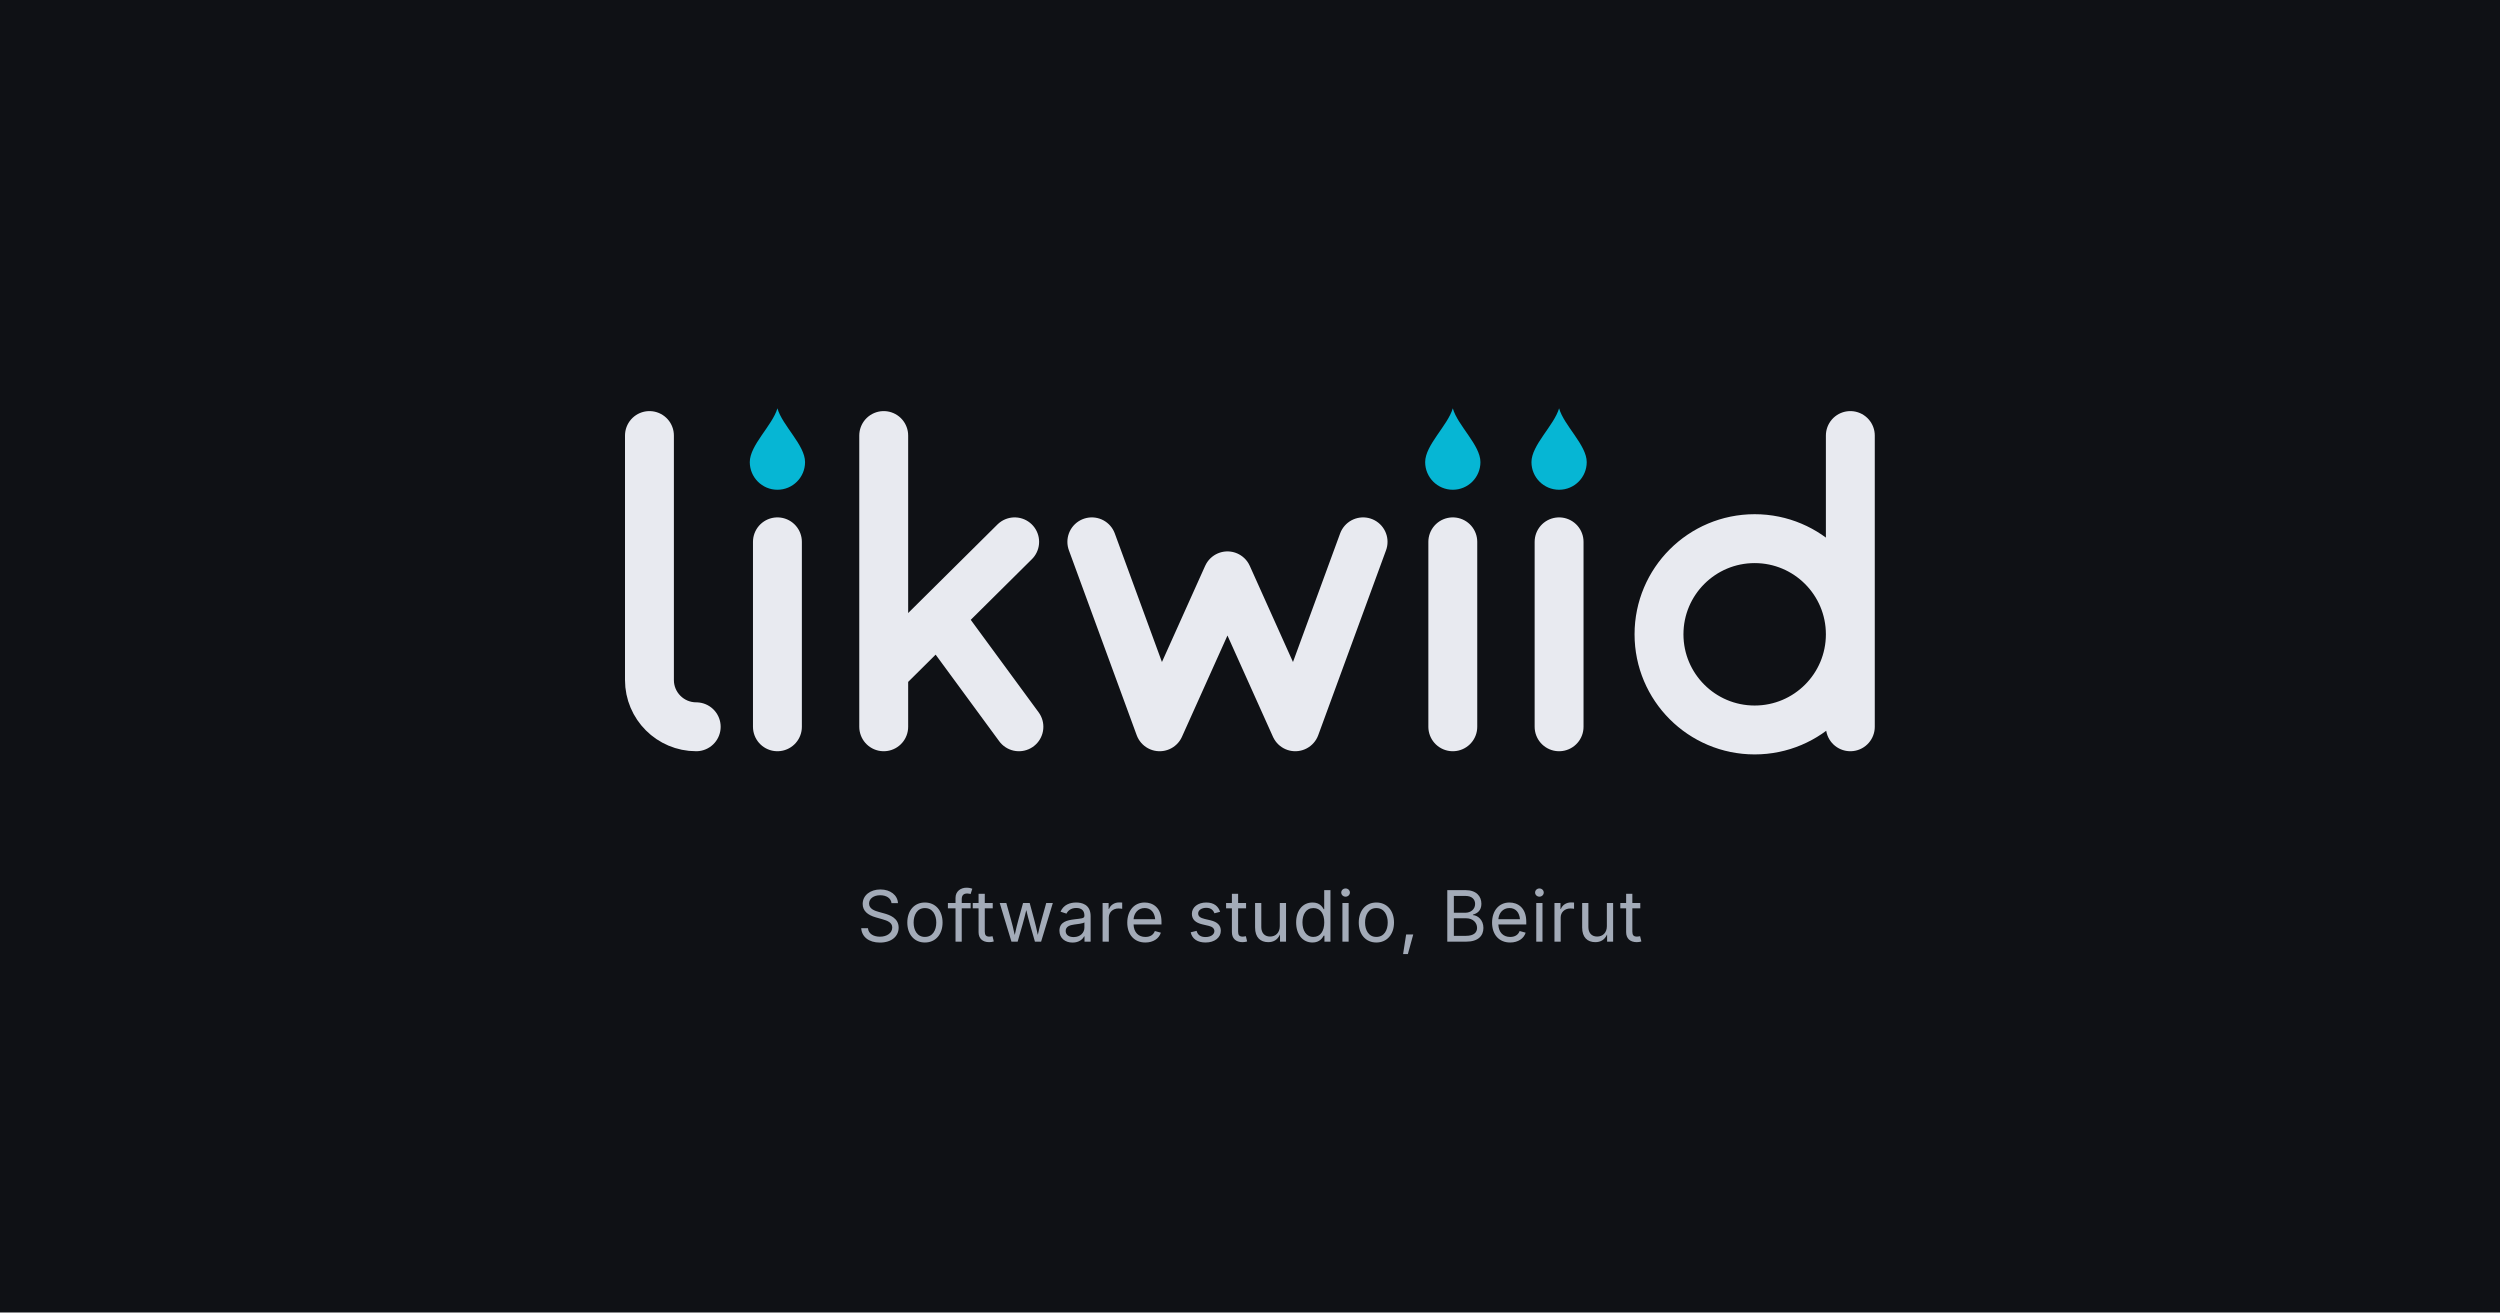
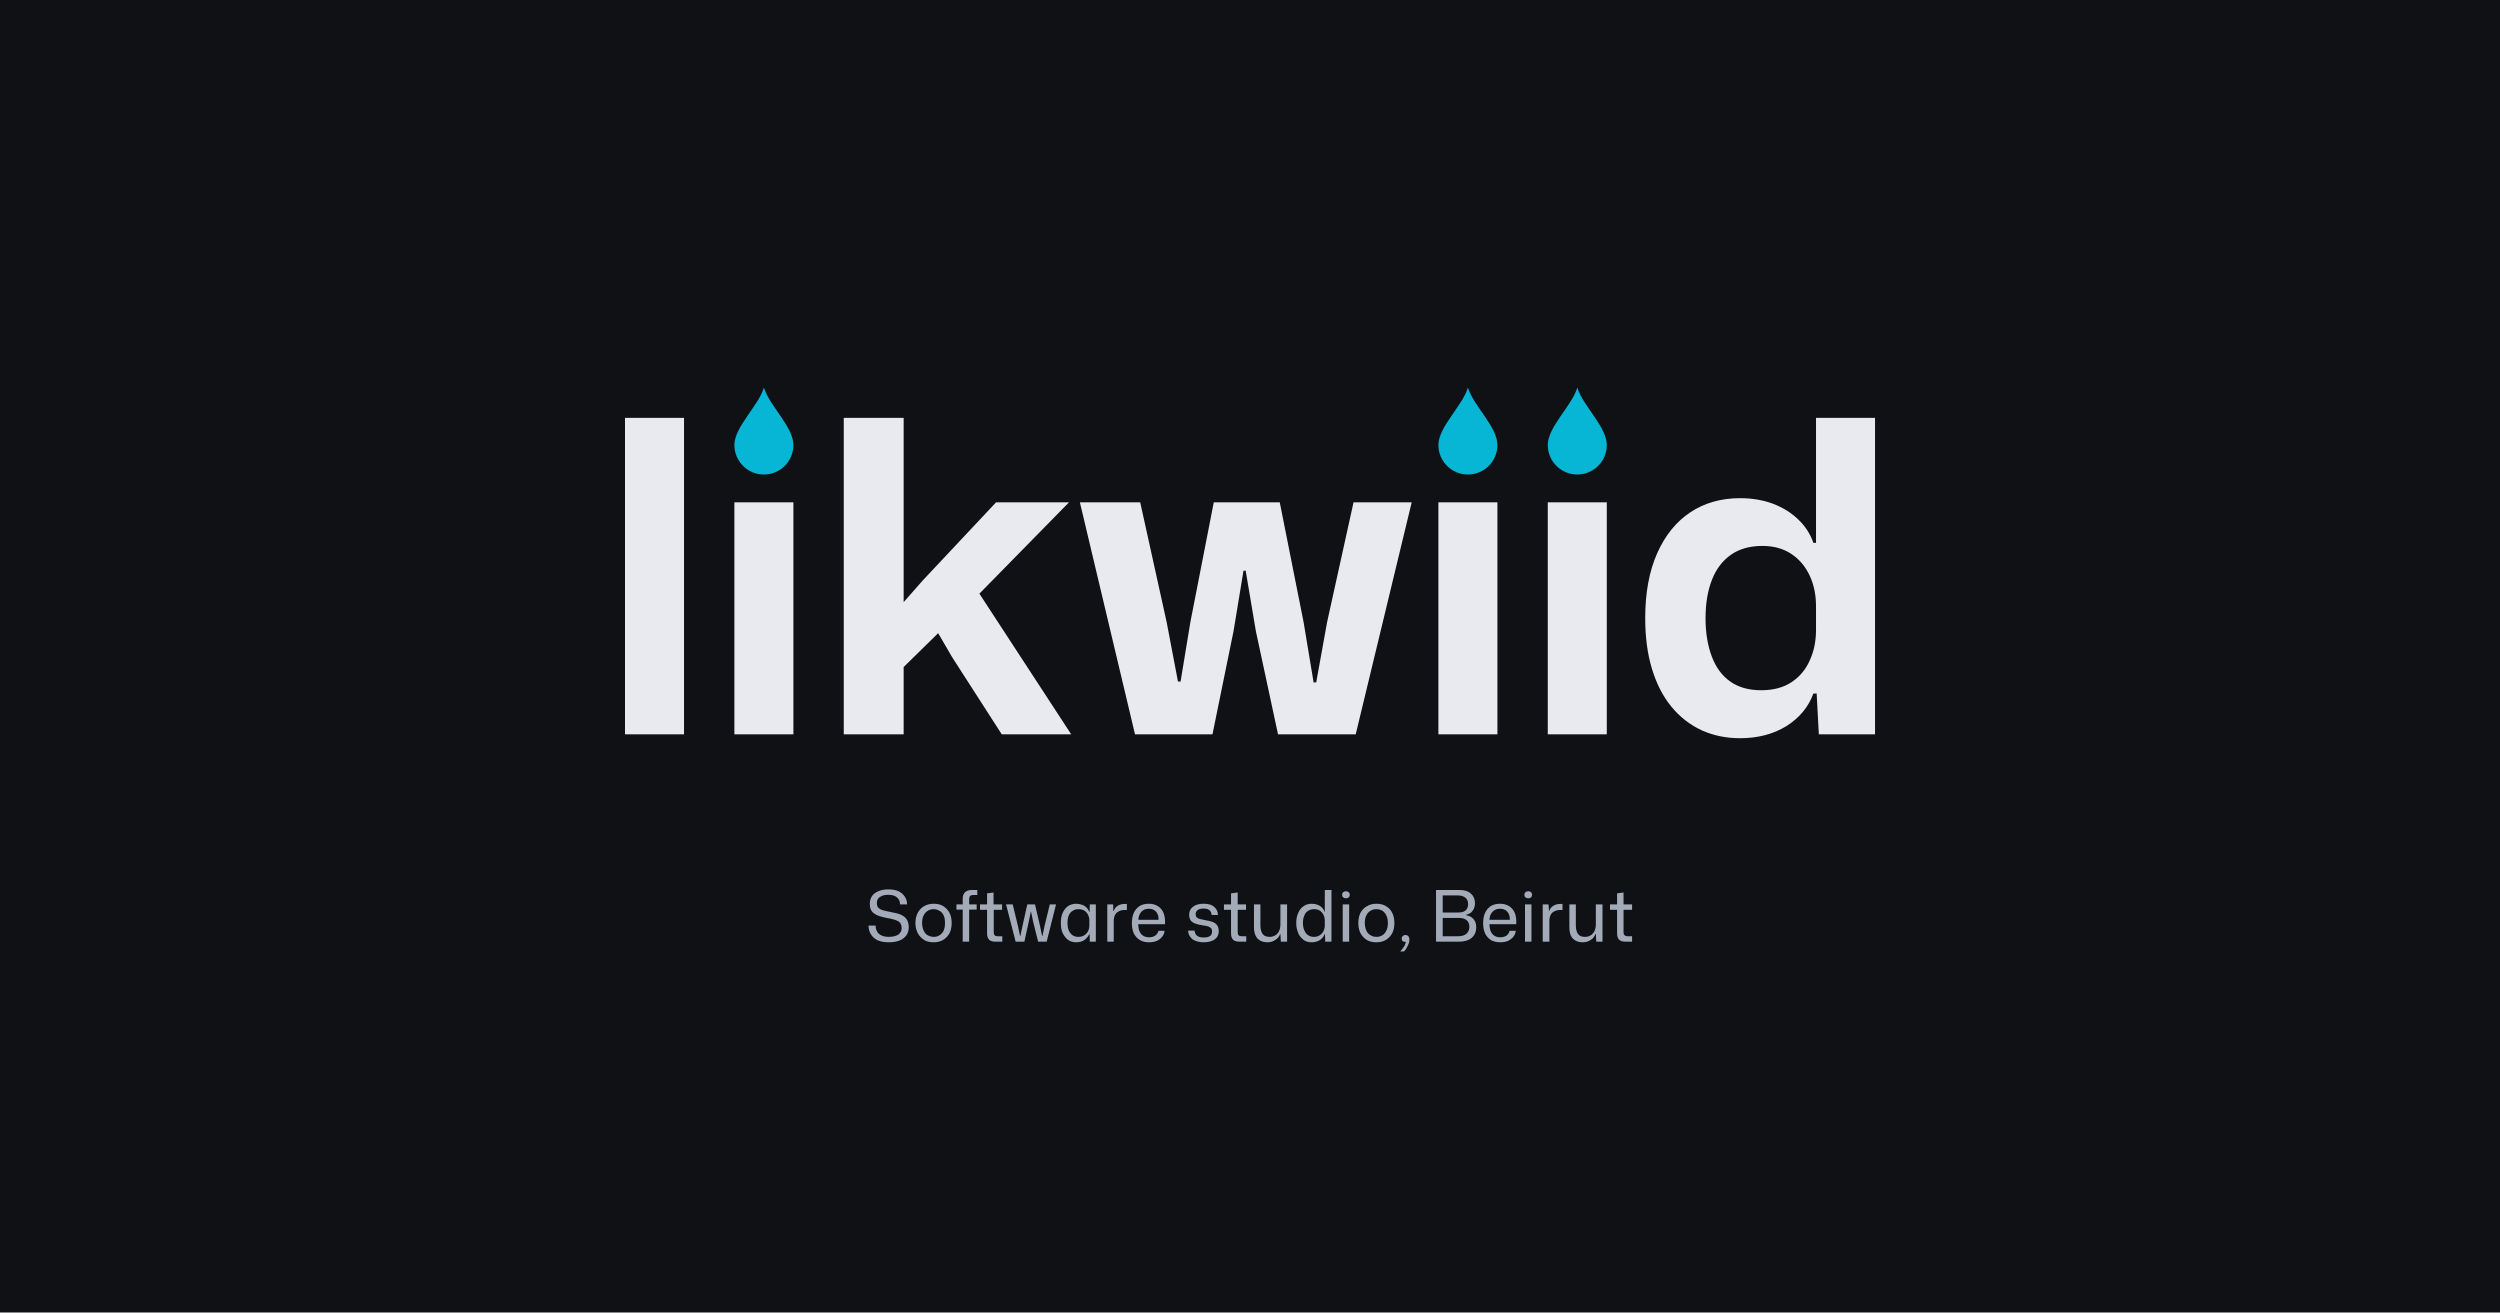
<svg xmlns="http://www.w3.org/2000/svg" width="1200" height="630" viewBox="0 0 1200 630">
  <rect width="1200" height="630" fill="#0F1115" />
-   <g transform="translate(300 196) scale(1.0204)">
-     <path d="M11.5 12.8V127.8A22 22 0 0 0 33.5 149.8M71.7 62.8V149.8M121.7 12.8V149.8M183.3 62.8L121.7 123.9M147.5 98.3L185.3 149.8M219.6 62.8L251.5 149.8L283.4 78.8L315.3 149.8L347.2 62.8M389.4 62.8V149.8M439.4 62.8V149.8M576.4 106.3A45 45 0 1 0 486.4 106.3A45 45 0 1 0 576.4 106.3M576.4 12.8V149.8" fill="none" stroke="#E8EAF0" stroke-width="23" stroke-linecap="round" stroke-linejoin="round" />
-     <path d="M71.7 0C74 8.1 84.7 17.3 84.7 25.3A13 13 0 0 1 58.7 25.3C58.7 17.3 69.3 8.1 71.7 0ZM389.4 0C391.7 8.1 402.4 17.3 402.4 25.3A13 13 0 0 1 376.4 25.3C376.4 17.3 387 8.1 389.4 0ZM439.4 0C441.7 8.1 452.4 17.3 452.4 25.3A13 13 0 0 1 426.4 25.3C426.4 17.3 437 8.1 439.4 0Z" fill="#06B6D4" />
+   <g transform="translate(300 186) scale(1.0417)">
+     <path d="M0 159.8V14H27.2V159.8ZM50.4 159.8V52.9H77.6V159.8ZM100.8 159.8V14H128.4V98.9L137.3 88.8L171 52.9H204.6L163.3 95L205.6 159.8H173.6L150.7 124.2L144.3 113.2L128.4 128.8V159.8ZM235 159.8 209.6 52.9H237.4L249.6 108.2L254.8 135.5H256L260.5 108.2L271.3 52.9H301.7L312.7 108.2L317.3 135.9H318.5L323.5 108.2L335.7 52.9H362.5L336.7 159.8H300.9L290.7 112.3L286 84.4H285L280.4 112.3L270.7 159.8ZM374.8 159.8V52.9H402V159.8ZM425.2 159.8V52.9H452.4V159.8ZM513.8 161.6Q504.1 161.6 496 157.9Q487.9 154.1 482.1 147Q476.3 139.9 473.2 129.6Q470.1 119.4 470.1 106.3Q470.1 88.8 475.6 76.4Q481.1 64 490.9 57.5Q500.7 51 513.8 51Q522 51 528.8 53.5Q535.7 56.1 540.5 60.7Q545.4 65.3 547.6 71.6H548.8V14H576V159.8H550.1L549.1 141H547.6Q544.2 150.3 535.2 156Q526.1 161.6 513.8 161.6ZM523.5 139.5Q531.9 139.5 537.5 135.8Q543.1 132.1 545.9 125.8Q548.8 119.5 548.8 111.8V100.8Q548.8 92.8 545.8 86.5Q542.8 80.2 537.3 76.6Q531.8 73 524.1 73Q515.5 73 509.7 77Q503.8 81.1 500.9 88.5Q497.9 96 497.9 106.3Q497.9 116.4 500.8 124Q503.6 131.5 509.3 135.5Q515 139.5 523.5 139.5Z" fill="#E8EAF0" />
+     <path d="M64 0C66.5 8.4 77.6 18.1 77.6 26.5A13.6 13.6 0 0 1 50.4 26.5C50.4 18.1 61.6 8.4 64 0ZM388.4 0C390.9 8.4 402 18.1 402 26.5A13.6 13.6 0 0 1 374.8 26.5C374.8 18.1 386 8.4 388.4 0ZM438.8 0C441.3 8.4 452.4 18.1 452.4 26.5A13.6 13.6 0 0 1 425.2 26.5C425.2 18.1 436.4 8.4 438.8 0Z" fill="#06B6D4" />
  </g>
-   <text x="600" y="452" text-anchor="middle" font-family="Inter, 'Helvetica Neue', Helvetica, Arial, sans-serif" font-size="34" font-weight="400" letter-spacing="0.5" fill="#A3ABB8">Software studio, Beirut</text>
+   <g transform="translate(415.5 452)" aria-label="Software studio, Beirut">
+     <path d="M11.1 0.3Q7.9 0.3 5.7 -0.7Q3.6 -1.7 2.5 -3.6Q1.4 -5.4 1.4 -7.7H4.8Q4.8 -6.1 5.5 -4.9Q6.2 -3.6 7.6 -3Q9 -2.3 11.2 -2.3Q13 -2.3 14.4 -2.8Q15.8 -3.2 16.5 -4.2Q17.3 -5.1 17.3 -6.5Q17.3 -7.7 16.9 -8.4Q16.6 -9.2 15.8 -9.7Q15 -10.2 13.7 -10.6Q12.4 -11 10.5 -11.3Q8.4 -11.7 6.8 -12.2Q5.2 -12.7 4.1 -13.5Q3 -14.3 2.5 -15.4Q2 -16.5 2 -18.1Q2 -20.2 3 -21.8Q4.1 -23.4 6.1 -24.2Q8.1 -25.1 10.9 -25.1Q13.8 -25.1 15.8 -24.2Q17.7 -23.3 18.8 -21.6Q19.9 -20 19.9 -17.9H16.5Q16.5 -19.4 15.8 -20.4Q15 -21.5 13.8 -22Q12.5 -22.5 10.8 -22.5Q9.1 -22.5 7.9 -22Q6.7 -21.5 6 -20.7Q5.4 -19.8 5.4 -18.5Q5.4 -17.2 6 -16.4Q6.7 -15.6 8.2 -15.1Q9.6 -14.7 12.2 -14.2Q13.9 -13.9 15.4 -13.5Q16.9 -13.1 18.1 -12.3Q19.3 -11.5 20 -10.2Q20.7 -8.9 20.7 -6.8Q20.7 -4.7 19.6 -3.1Q18.5 -1.5 16.4 -0.6Q14.2 0.3 11.1 0.3ZM32.7 0.3Q30.7 0.3 29.1 -0.3Q27.5 -1 26.4 -2.2Q25.2 -3.4 24.6 -5.1Q23.9 -6.8 23.9 -8.9Q23.9 -11.7 25 -13.8Q26.1 -15.9 28 -17Q30 -18.2 32.7 -18.2Q34.6 -18.2 36.2 -17.6Q37.8 -16.9 38.9 -15.7Q40.1 -14.5 40.7 -12.8Q41.3 -11.1 41.3 -8.9Q41.3 -6.2 40.3 -4.1Q39.2 -2.1 37.3 -0.9Q35.3 0.3 32.7 0.3ZM32.6 -2.3Q34.3 -2.3 35.5 -3.1Q36.8 -3.9 37.5 -5.4Q38.1 -6.9 38.1 -8.9Q38.1 -10.5 37.8 -11.7Q37.4 -13 36.7 -13.8Q35.9 -14.7 34.9 -15.1Q33.9 -15.6 32.7 -15.6Q31 -15.6 29.8 -14.8Q28.5 -14 27.8 -12.5Q27.1 -11.1 27.1 -8.9Q27.1 -7.4 27.5 -6.2Q27.9 -4.9 28.6 -4.1Q29.3 -3.2 30.4 -2.8Q31.4 -2.3 32.6 -2.3ZM46.6 0V-15.4H43.6V-17.9H46.6V-20.7Q46.6 -22.7 47.8 -23.8Q48.9 -24.8 51 -24.8H53.6V-22.4H51.7Q50.6 -22.4 50.1 -21.9Q49.7 -21.3 49.7 -20.4V-17.9H53.3V-15.4H49.7V0ZM62.3 0Q60.3 0 59.3 -0.9Q58.3 -1.9 58.3 -4V-15.3H54.9V-17.9H58.3V-23.2L61.4 -23.6V-17.9H65.5V-15.3H61.5V-4.5Q61.5 -3.5 61.9 -3.1Q62.4 -2.6 63.3 -2.6H65.6V0ZM72 0 67.4 -17.9H70.6L73.1 -7.6L74.1 -2.8H74.3L75.3 -7.6L77.6 -17.9H81.3L83.7 -7.6L84.7 -2.8H84.9L85.9 -7.6L88.4 -17.9H91.4L86.9 0H82.8L80.4 -9.6L79.4 -14.4H79.3L78.3 -9.6L76.2 0ZM101.1 0.3Q99.5 0.3 98.1 -0.3Q96.7 -1 95.8 -2.2Q94.8 -3.4 94.2 -5.1Q93.7 -6.8 93.7 -9Q93.7 -11.9 94.6 -13.9Q95.6 -16 97.2 -17.1Q98.9 -18.2 101.1 -18.2Q102.6 -18.2 103.9 -17.7Q105.1 -17.3 106 -16.4Q106.9 -15.5 107.3 -14.3H107.5L107.6 -17.9H110.5V0H107.6L107.5 -3.6H107.3Q106.6 -1.9 105 -0.8Q103.4 0.3 101.1 0.3ZM102.1 -2.3Q103.8 -2.3 105 -3.1Q106.2 -3.9 106.8 -5.1Q107.4 -6.4 107.4 -7.9V-10Q107.4 -11.6 106.8 -12.8Q106.2 -14.1 105 -14.9Q103.8 -15.6 102.2 -15.6Q100.5 -15.6 99.4 -14.8Q98.2 -14.1 97.5 -12.6Q96.9 -11.1 96.9 -9Q96.9 -6.9 97.5 -5.4Q98.2 -3.9 99.3 -3.1Q100.5 -2.3 102.1 -2.3ZM116 0V-17.9H118.8L118.9 -14.7H119.1Q119.6 -16.4 121.1 -17.3Q122.5 -18.1 124.3 -18.1Q124.6 -18.1 124.9 -18.1Q125.2 -18.1 125.4 -18.1V-15.1Q125.2 -15.2 124.9 -15.2Q124.6 -15.2 124.3 -15.2Q122.7 -15.2 121.6 -14.6Q120.5 -14.1 119.8 -13Q119.2 -12 119.1 -10.5V0ZM136 0.3Q133.4 0.3 131.6 -0.8Q129.7 -2 128.7 -4Q127.8 -6.1 127.8 -8.9Q127.8 -11.7 128.7 -13.8Q129.7 -15.9 131.5 -17.1Q133.3 -18.2 135.9 -18.2Q138.7 -18.2 140.5 -16.9Q142.3 -15.7 143.1 -13.5Q143.9 -11.3 143.7 -8.4H130.8Q130.9 -6.3 131.5 -4.9Q132.1 -3.5 133.3 -2.8Q134.5 -2.1 136 -2.1Q137.8 -2.1 139 -2.9Q140.2 -3.8 140.6 -5.2H143.5Q143.3 -3.4 142.2 -2.2Q141.2 -1 139.6 -0.3Q138 0.3 136 0.3ZM130.9 -10.1 130.5 -10.5H141L140.6 -10.1Q140.7 -12.1 140.1 -13.3Q139.5 -14.6 138.4 -15.2Q137.3 -15.8 135.9 -15.8Q134.4 -15.8 133.3 -15.1Q132.2 -14.5 131.6 -13.2Q130.9 -12 130.9 -10.1ZM162.2 0.3Q160.5 0.3 159.2 -0.1Q157.8 -0.5 156.8 -1.2Q155.9 -2 155.4 -3Q154.8 -4.1 154.8 -5.3H157.9Q158 -4.2 158.5 -3.4Q159.1 -2.7 160.1 -2.3Q161 -2 162.3 -2Q164.2 -2 165.3 -2.7Q166.3 -3.5 166.3 -4.8Q166.3 -5.8 165.9 -6.4Q165.4 -6.9 164.5 -7.3Q163.5 -7.6 162 -7.8Q159.7 -8.1 158.2 -8.7Q156.8 -9.2 156 -10.2Q155.3 -11.3 155.3 -12.9Q155.3 -14.5 156.1 -15.7Q157 -16.9 158.6 -17.6Q160.1 -18.2 162.2 -18.2Q164.3 -18.2 165.9 -17.6Q167.4 -16.9 168.2 -15.7Q169.1 -14.5 169.1 -12.8H166.1Q166 -13.9 165.5 -14.6Q165 -15.3 164.2 -15.6Q163.3 -15.9 162.2 -15.9Q160.4 -15.9 159.4 -15.2Q158.4 -14.4 158.4 -13.2Q158.4 -12.3 158.9 -11.7Q159.4 -11.2 160.4 -10.9Q161.5 -10.6 163.1 -10.3Q165.1 -10 166.5 -9.5Q168 -8.9 168.7 -7.9Q169.5 -6.8 169.5 -5.1Q169.5 -3.3 168.6 -2.1Q167.7 -0.9 166 -0.3Q164.4 0.3 162.2 0.3ZM179.4 0Q177.4 0 176.4 -0.9Q175.4 -1.9 175.4 -4V-15.3H172V-17.9H175.4V-23.2L178.6 -23.6V-17.9H182.6V-15.3H178.6V-4.5Q178.6 -3.5 179 -3.1Q179.5 -2.6 180.4 -2.6H182.7V0ZM192.9 0.3Q190.9 0.3 189.4 -0.5Q187.9 -1.3 187.2 -2.9Q186.4 -4.5 186.4 -6.9V-17.9H189.5V-7.7Q189.5 -6 190 -4.8Q190.4 -3.6 191.4 -2.9Q192.4 -2.3 194 -2.3Q195.5 -2.3 196.7 -3.1Q197.9 -3.8 198.5 -5.2Q199.1 -6.6 199.1 -8.3V-17.9H202.3V0H199.3L199.1 -3.7H199Q198.3 -1.8 196.6 -0.8Q195 0.3 192.9 0.3ZM214.1 0.3Q212.5 0.3 211.1 -0.3Q209.8 -1 208.8 -2.2Q207.8 -3.4 207.3 -5.1Q206.7 -6.8 206.7 -9Q206.7 -11.9 207.7 -13.9Q208.6 -16 210.3 -17.1Q211.9 -18.2 214.1 -18.2Q215.7 -18.2 216.9 -17.7Q218.1 -17.3 219 -16.4Q219.9 -15.5 220.3 -14.3H220.4V-24.8H223.6V0H220.6L220.5 -3.6H220.3Q219.7 -1.9 218.1 -0.8Q216.4 0.3 214.1 0.3ZM215.2 -2.3Q216.9 -2.3 218 -3.1Q219.2 -3.9 219.8 -5.1Q220.4 -6.4 220.4 -7.9V-10Q220.4 -11.6 219.8 -12.8Q219.2 -14.1 218 -14.9Q216.9 -15.6 215.2 -15.6Q213.6 -15.6 212.4 -14.8Q211.2 -14.1 210.6 -12.6Q209.9 -11.1 209.9 -9Q209.9 -6.9 210.6 -5.4Q211.2 -3.9 212.4 -3.1Q213.5 -2.3 215.2 -2.3ZM229 0V-17.9H232.1V0ZM230.6 -20.8Q229.7 -20.8 229.2 -21.3Q228.7 -21.7 228.7 -22.5Q228.7 -23.3 229.2 -23.7Q229.7 -24.2 230.6 -24.2Q231.4 -24.2 231.9 -23.7Q232.4 -23.3 232.4 -22.5Q232.4 -21.7 231.9 -21.3Q231.4 -20.8 230.6 -20.8ZM245.2 0.3Q243.2 0.3 241.6 -0.3Q240 -1 238.9 -2.2Q237.7 -3.4 237.1 -5.1Q236.5 -6.8 236.5 -8.9Q236.5 -11.7 237.5 -13.8Q238.6 -15.9 240.6 -17Q242.5 -18.2 245.2 -18.2Q247.1 -18.2 248.7 -17.6Q250.3 -16.9 251.5 -15.7Q252.6 -14.5 253.2 -12.8Q253.8 -11.1 253.8 -8.9Q253.8 -6.2 252.8 -4.1Q251.7 -2.1 249.8 -0.9Q247.9 0.3 245.2 0.3ZM245.2 -2.3Q246.8 -2.3 248.1 -3.1Q249.3 -3.9 250 -5.4Q250.7 -6.9 250.7 -8.9Q250.7 -10.5 250.3 -11.7Q249.9 -13 249.2 -13.8Q248.5 -14.7 247.5 -15.1Q246.5 -15.6 245.2 -15.6Q243.5 -15.6 242.3 -14.8Q241 -14 240.3 -12.5Q239.6 -11.1 239.6 -8.9Q239.6 -7.4 240 -6.2Q240.4 -4.9 241.1 -4.1Q241.9 -3.2 242.9 -2.8Q243.9 -2.3 245.2 -2.3ZM256.6 4.7Q257.8 3.4 258.6 2.1Q259.3 0.7 259.4 -0.3L259.7 -0.2Q259.6 -0.1 259.4 0Q259.2 0.1 259 0.1Q258.2 0.1 257.7 -0.3Q257.3 -0.8 257.3 -1.5Q257.3 -2.2 257.8 -2.7Q258.3 -3.2 259.1 -3.2Q259.9 -3.2 260.5 -2.6Q261 -2.1 261 -1Q261 -0.2 260.8 0.6Q260.5 1.4 260.1 2.2Q259.7 3 259.3 3.7Q258.8 4.3 258.4 4.7ZM273.8 0V-24.8H285.1Q288.7 -24.8 290.6 -23Q292.5 -21.3 292.5 -18.4Q292.5 -17.1 292 -15.9Q291.5 -14.8 290.6 -14Q289.6 -13.2 288.2 -12.9L288.2 -12.7Q289.9 -12.4 291 -11.6Q292 -10.8 292.6 -9.6Q293.1 -8.4 293.1 -6.9Q293.1 -4.7 292.1 -3.2Q291.1 -1.6 289.2 -0.8Q287.4 0 284.7 0ZM277 -2.6H284.4Q287.1 -2.6 288.5 -3.9Q289.8 -5.2 289.8 -7.1Q289.8 -9.2 288.5 -10.3Q287.2 -11.4 284.8 -11.4H276.6V-14H284.7Q286.2 -14 287.2 -14.5Q288.2 -15 288.7 -15.9Q289.2 -16.8 289.2 -18Q289.2 -20 287.9 -21.1Q286.5 -22.2 284.3 -22.2H277ZM304.6 0.3Q302 0.3 300.1 -0.8Q298.3 -2 297.3 -4Q296.4 -6.1 296.4 -8.9Q296.4 -11.7 297.3 -13.8Q298.3 -15.9 300.1 -17.1Q301.9 -18.2 304.5 -18.2Q307.2 -18.2 309.1 -16.9Q310.9 -15.7 311.7 -13.5Q312.5 -11.3 312.3 -8.4H299.4Q299.5 -6.3 300.1 -4.9Q300.7 -3.5 301.9 -2.8Q303 -2.1 304.6 -2.1Q306.4 -2.1 307.6 -2.9Q308.8 -3.8 309.1 -5.2H312.1Q311.8 -3.4 310.8 -2.2Q309.7 -1 308.2 -0.3Q306.6 0.3 304.6 0.3ZM299.4 -10.1 299.1 -10.5H309.5L309.2 -10.1Q309.3 -12.1 308.7 -13.3Q308.1 -14.6 307 -15.2Q305.9 -15.8 304.5 -15.8Q303 -15.8 301.9 -15.1Q300.8 -14.5 300.1 -13.2Q299.5 -12 299.4 -10.1ZM316.5 0V-17.9H319.6V0ZM318.1 -20.8Q317.2 -20.8 316.7 -21.3Q316.2 -21.7 316.2 -22.5Q316.2 -23.3 316.7 -23.7Q317.2 -24.2 318.1 -24.2Q318.9 -24.2 319.4 -23.7Q319.9 -23.3 319.9 -22.5Q319.9 -21.7 319.4 -21.3Q318.9 -20.8 318.1 -20.8ZM325 0V-17.9H327.8L328 -14.7H328.1Q328.7 -16.4 330.2 -17.3Q331.6 -18.1 333.4 -18.1Q333.7 -18.1 334 -18.1Q334.2 -18.1 334.5 -18.1V-15.1Q334.3 -15.2 334 -15.2Q333.7 -15.2 333.4 -15.2Q331.8 -15.2 330.7 -14.6Q329.5 -14.1 328.9 -13Q328.3 -12 328.2 -10.5V0ZM344.2 0.3Q342.2 0.3 340.8 -0.5Q339.3 -1.3 338.5 -2.9Q337.8 -4.5 337.8 -6.9V-17.9H340.9V-7.7Q340.9 -6 341.4 -4.8Q341.8 -3.6 342.8 -2.9Q343.8 -2.3 345.4 -2.3Q346.9 -2.3 348.1 -3.1Q349.2 -3.8 349.9 -5.2Q350.5 -6.6 350.5 -8.3V-17.9H353.7V0H350.7L350.5 -3.7H350.3Q349.7 -1.8 348 -0.8Q346.4 0.3 344.2 0.3ZM364.6 0Q362.7 0 361.7 -0.9Q360.7 -1.9 360.7 -4V-15.3H357.3V-17.9H360.7V-23.2L363.8 -23.6V-17.9H367.9V-15.3H363.8V-4.5Q363.8 -3.5 364.3 -3.1Q364.8 -2.6 365.7 -2.6H367.9V0Z" fill="#A3ABB8" />
+   </g>
</svg>
